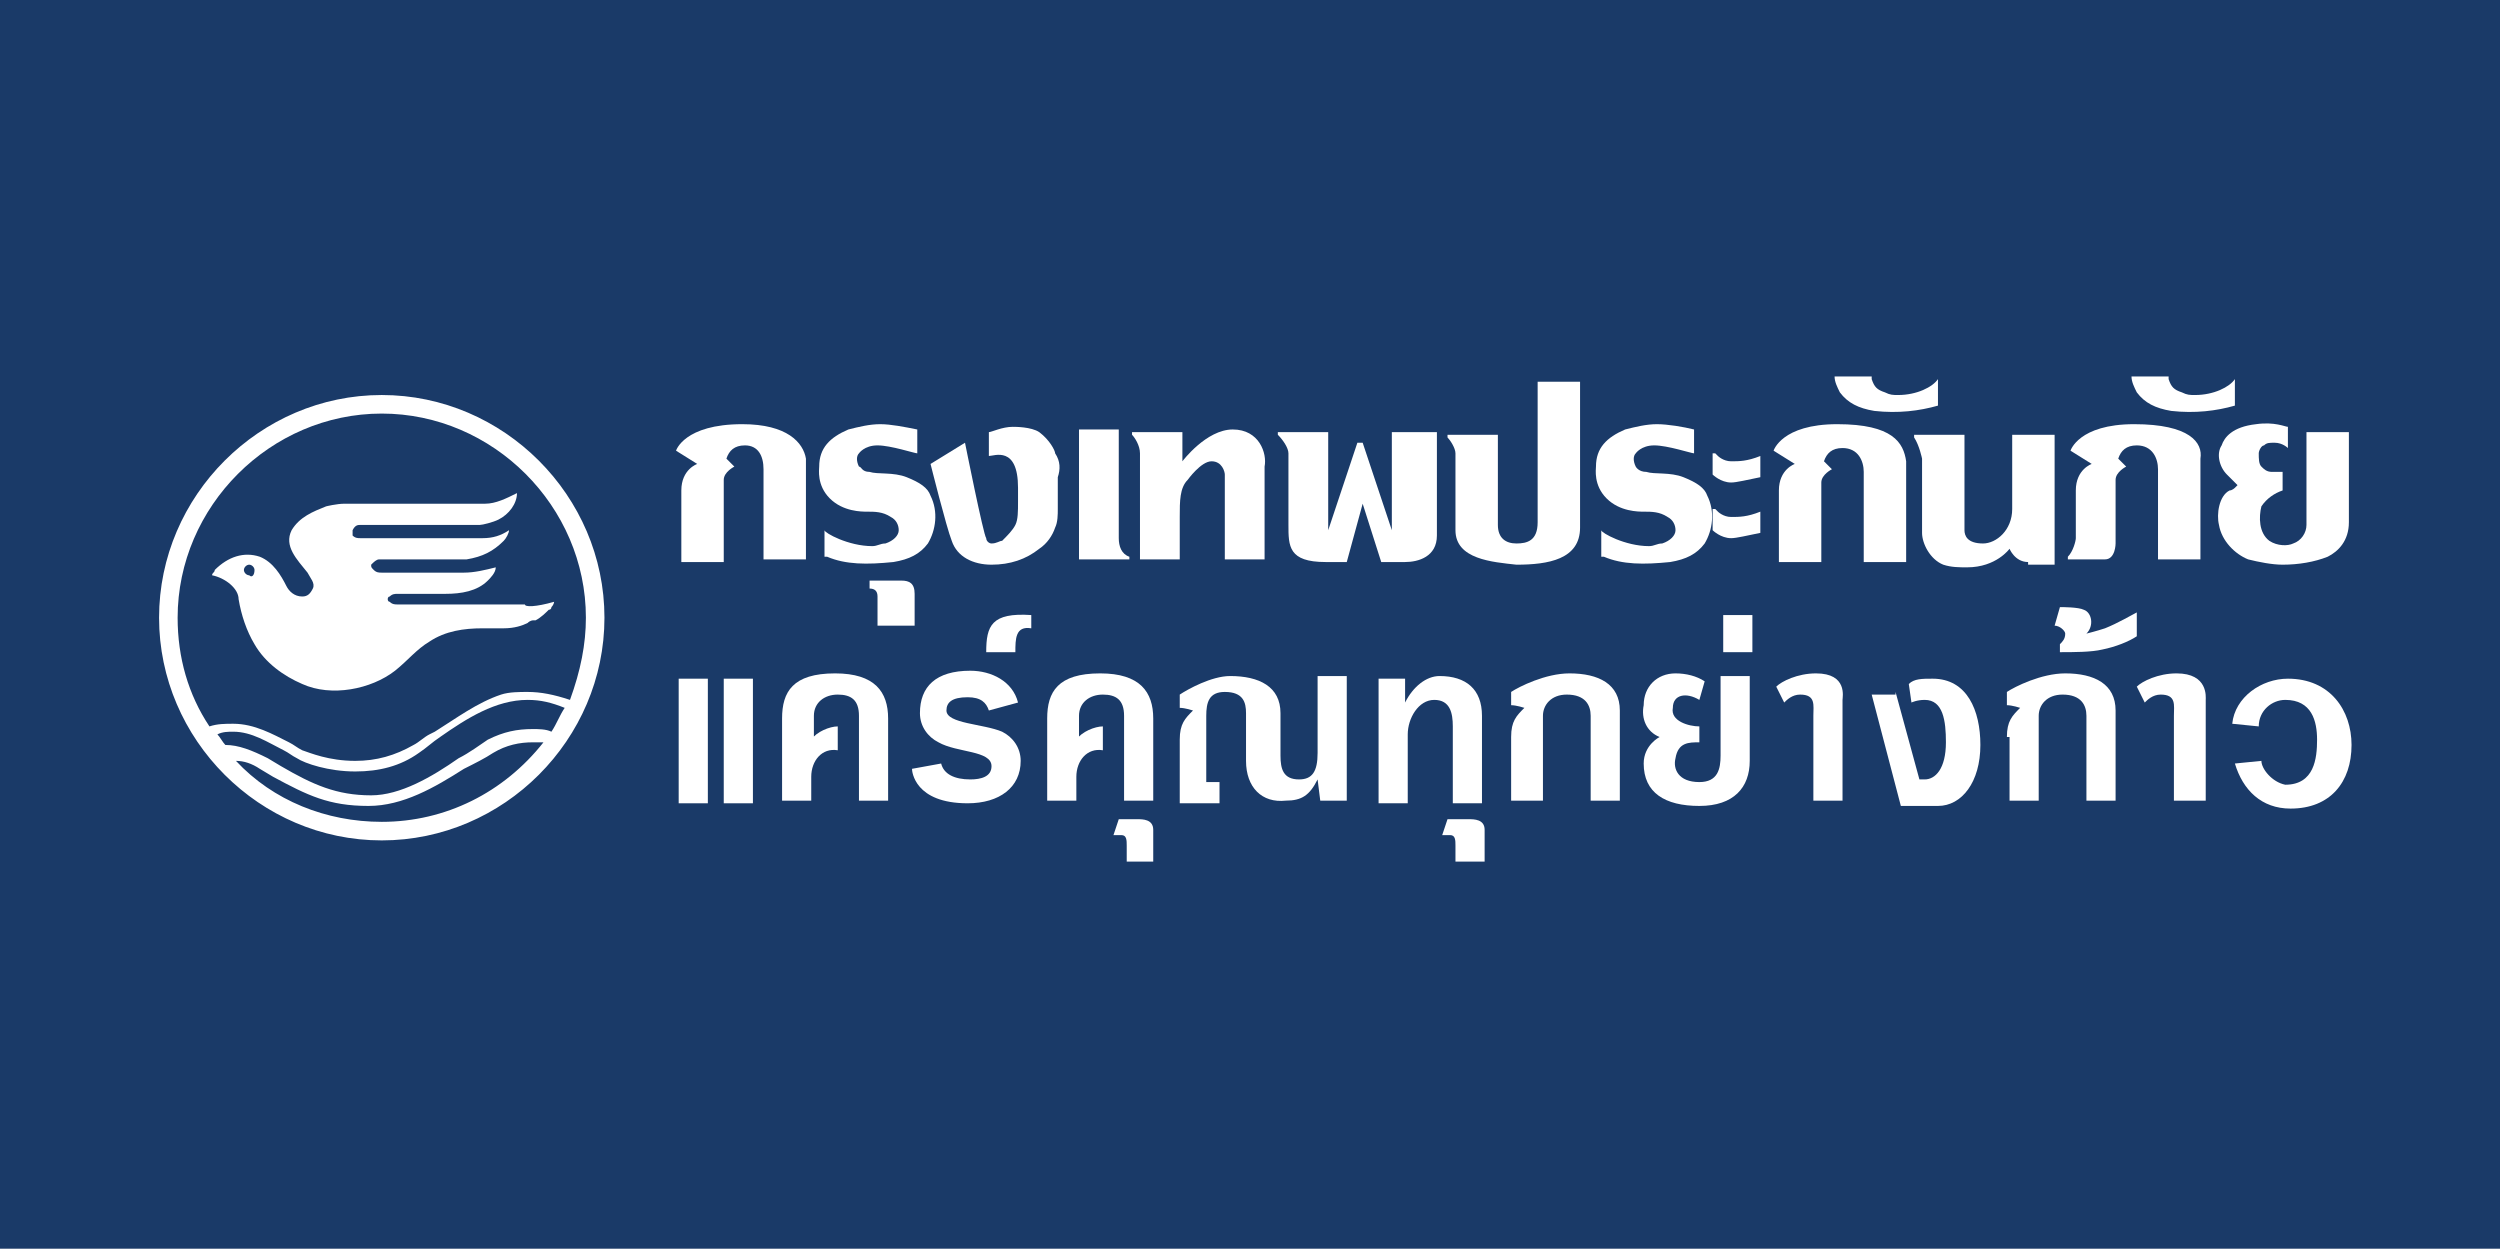
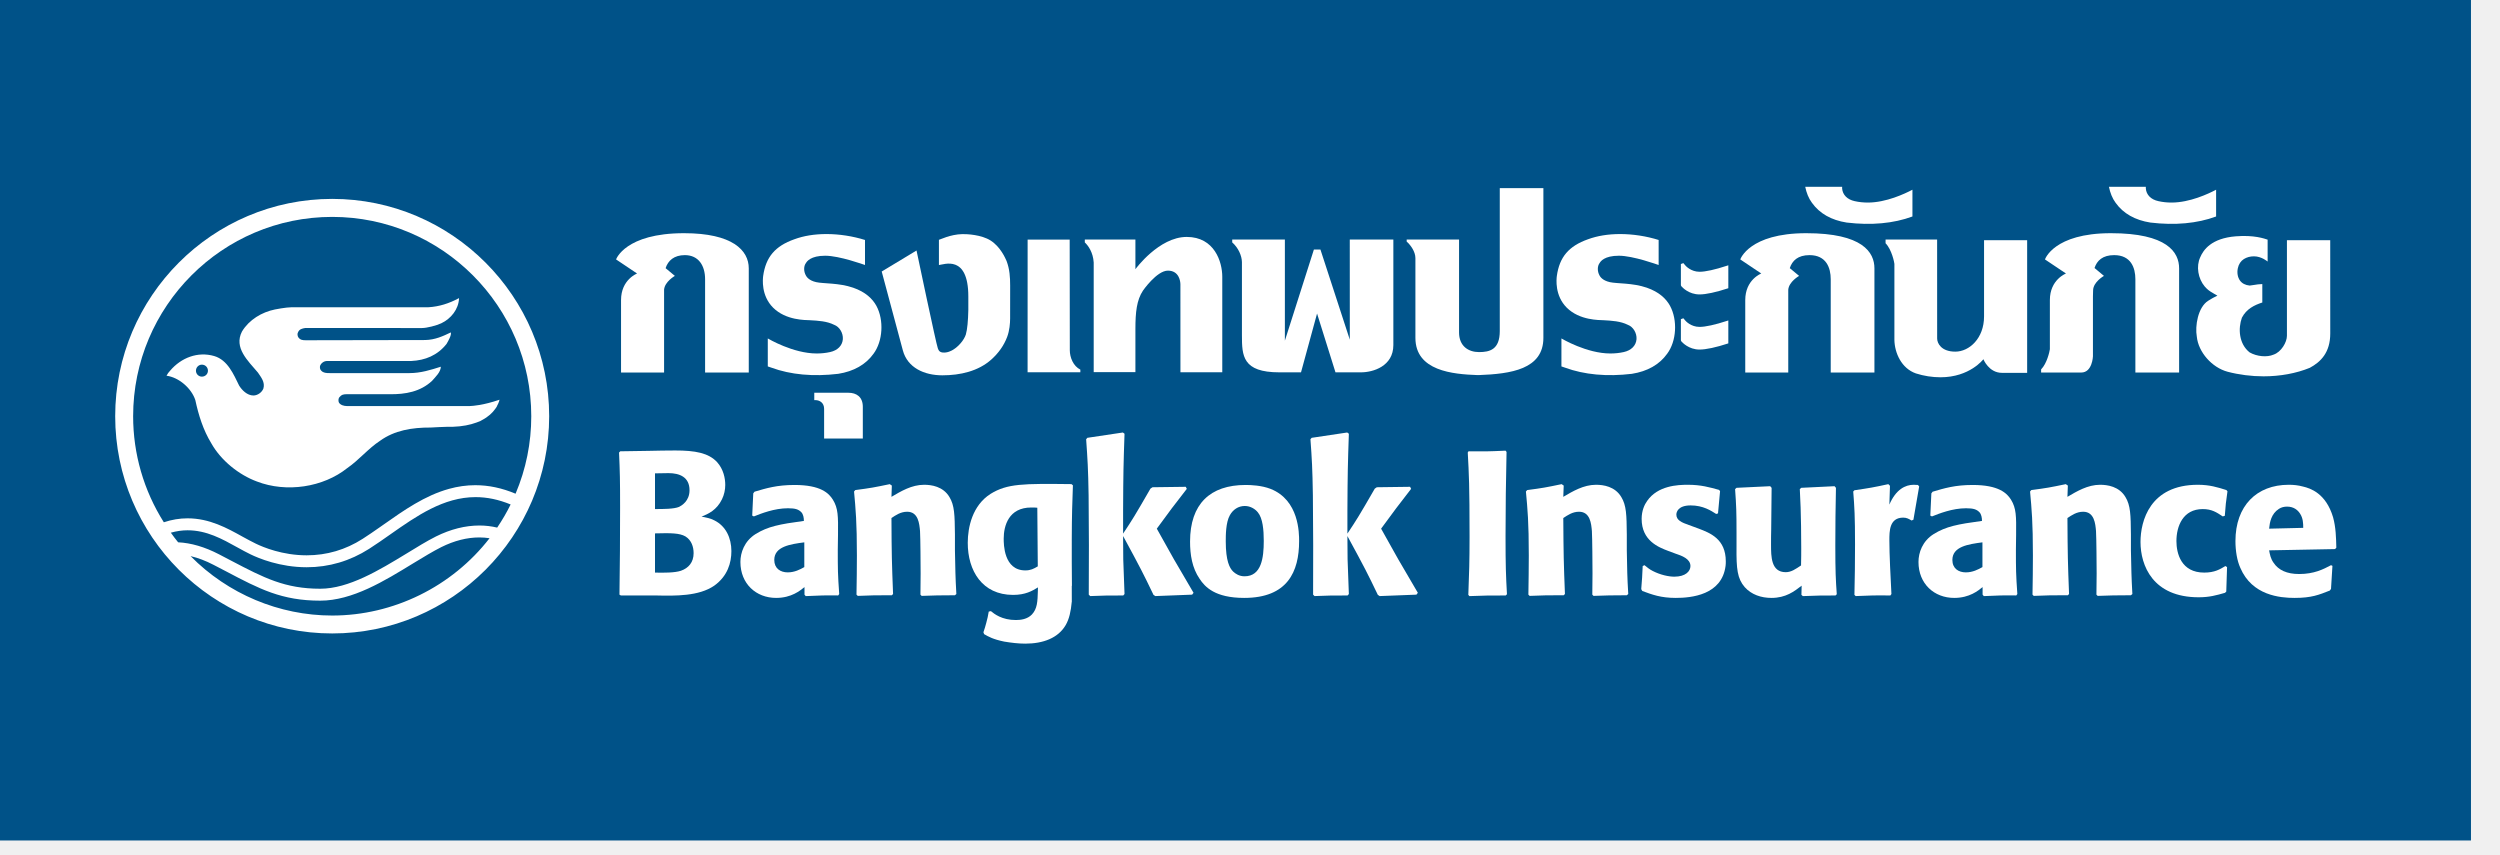
- <svg xmlns="http://www.w3.org/2000/svg" version="1.0" id="Layer_1" x="0px" y="0px" viewBox="0 0 94.3 47.1" style="enable-background:new 0 0 94.3 47.1;" xml:space="preserve">
-   <style type="text/css">
- 	.st0{fill:#1A3A68;}
- 	.st1{fill:#FFFFFF;}
- </style>
-   <g id="XMLID_2_">
-     <rect id="XMLID_69_" class="st0" width="94.3" height="47.1" />
-     <g id="XMLID_3_">
-       <path id="XMLID_62_" class="st1" d="M9.6,21.5c0-0.1-0.1-0.2-0.2-0.2c-0.1,0-0.2,0.1-0.2,0.2c0,0.1,0.1,0.2,0.2,0.2    C9.5,21.8,9.6,21.7,9.6,21.5 M20.9,22.7c0,0,0,0.1-0.1,0.2h0c0,0,0,0.1-0.1,0.1c-0.1,0.1-0.3,0.3-0.5,0.4c0,0,0,0-0.1,0    c0,0-0.1,0-0.2,0.1c-0.2,0.1-0.5,0.2-0.9,0.2h-0.2c-0.2,0-0.4,0-0.6,0c-0.7,0-1.4,0.1-2,0.5c-0.5,0.3-0.8,0.7-1.3,1.1    c-0.9,0.7-2.4,1-3.5,0.5c-0.7-0.3-1.4-0.8-1.8-1.5c-0.3-0.5-0.5-1.1-0.6-1.7C9,22.2,8.5,21.8,8,21.7c0-0.1,0.1-0.1,0.1-0.2    C8.6,21,9.2,20.8,9.8,21c0.5,0.2,0.8,0.7,1,1.1c0.1,0.2,0.3,0.4,0.6,0.4c0.2,0,0.3-0.1,0.4-0.3c0.1-0.2-0.1-0.4-0.2-0.6    c-0.4-0.5-0.9-1-0.6-1.6c0.3-0.5,0.8-0.7,1.3-0.9c0,0,0.4-0.1,0.7-0.1h5.3c0.4,0,0.8-0.2,1.2-0.4l0,0c0,0.4-0.3,0.8-0.7,1    c-0.2,0.1-0.6,0.2-0.7,0.2c-0.1,0-4.5,0-4.5,0c-0.1,0-0.2,0-0.3,0.2c0,0.1,0,0.1,0,0.2c0.1,0.1,0.2,0.1,0.3,0.1l4.6,0    c0.4,0,0.7-0.1,1-0.3c0,0.1-0.1,0.3-0.2,0.4c-0.4,0.4-0.8,0.6-1.4,0.7h-3.3c-0.1,0-0.2,0.1-0.3,0.2c0,0.1,0,0.1,0.1,0.2    c0.1,0.1,0.2,0.1,0.3,0.1h3.1c0.4,0,0.8-0.1,1.2-0.2c0,0.2-0.2,0.4-0.3,0.5c-0.4,0.4-1,0.5-1.6,0.5H15c-0.1,0-0.2,0-0.3,0.1    c-0.1,0-0.1,0.2,0,0.2c0.1,0.1,0.2,0.1,0.3,0.1h4.8C19.8,22.9,20.2,22.9,20.9,22.7 M22.1,23.3c0-4.2-3.5-7.7-7.7-7.7    c-4.2,0-7.7,3.5-7.7,7.7c0,1.5,0.4,2.9,1.2,4.1c0.3-0.1,0.6-0.1,0.9-0.1c0.8,0,1.5,0.4,2.1,0.7c0.2,0.1,0.3,0.2,0.5,0.3    c0.3,0.1,1,0.4,2,0.4c0.8,0,1.5-0.2,2.2-0.6c0.2-0.1,0.4-0.3,0.6-0.4l0.2-0.1c0.8-0.5,1.6-1.1,2.5-1.4c0.3-0.1,0.7-0.1,1-0.1    c0.5,0,1,0.1,1.6,0.3C21.9,25.3,22.1,24.3,22.1,23.3 M21.3,26.7c-0.5-0.2-0.9-0.3-1.4-0.3c-1.2,0-2.3,0.7-3.3,1.4    c-0.3,0.2-0.5,0.4-0.8,0.6c-0.7,0.5-1.5,0.7-2.4,0.7c-1,0-1.9-0.3-2.2-0.5c-0.2-0.1-0.3-0.2-0.5-0.3c-0.6-0.3-1.2-0.7-1.9-0.7    c-0.2,0-0.4,0-0.6,0.1c0.1,0.1,0.2,0.3,0.3,0.4c0.5,0,1,0.2,1.6,0.5l0.5,0.3c1.2,0.7,2.1,1.1,3.4,1.1c1.1,0,2.3-0.7,3.3-1.4    c0.4-0.2,0.8-0.5,1.1-0.7c0.6-0.3,1.1-0.4,1.7-0.4c0.2,0,0.5,0,0.7,0.1C21,27.3,21.1,27,21.3,26.7 M20.5,28c-0.1,0-0.3,0-0.4,0    c-0.5,0-1,0.1-1.5,0.4c-0.3,0.2-0.7,0.4-1.1,0.6c-1.1,0.7-2.3,1.4-3.6,1.4c-1.5,0-2.3-0.4-3.6-1.1L9.8,29    c-0.3-0.2-0.6-0.3-0.9-0.3c1.4,1.5,3.4,2.3,5.5,2.3C16.8,31,19,29.9,20.5,28 M22.8,23.3c0,4.6-3.8,8.4-8.4,8.4    c-4.6,0-8.4-3.8-8.4-8.4c0-4.6,3.8-8.4,8.4-8.4C19,14.9,22.8,18.7,22.8,23.3" />
-       <g id="XMLID_24_">
-         <path id="XMLID_59_" class="st1" d="M26.7,30.3h-1.1v-4.7h1.1V30.3z M27.3,30.3v-4.7h1.1v4.7H27.3z" />
-         <path id="XMLID_57_" class="st1" d="M30.6,27.9c0.2-0.3,0.7-0.5,1-0.5v0.9c-0.6-0.1-1,0.4-1,1v0.9h-1.1v-3.1c0-1,0.4-1.7,2-1.7     c1.5,0,2,0.7,2,1.7v3.1h-1.1v-3.2c0-0.6-0.3-0.8-0.8-0.8c-0.5,0-0.9,0.3-0.9,0.8V27.9z" />
-         <path id="XMLID_55_" class="st1" d="M37.3,26.8c-0.1-0.3-0.3-0.5-0.8-0.5c-0.6,0-0.8,0.2-0.8,0.5c0,0.5,1.4,0.5,2.1,0.8     c0.4,0.2,0.7,0.6,0.7,1.1c0,1-0.8,1.6-2,1.6c-2,0-2.1-1.2-2.1-1.3l1.1-0.2c0.1,0.4,0.5,0.6,1.1,0.6c0.4,0,0.8-0.1,0.8-0.5     c0-0.6-1.3-0.5-2-0.9c-0.4-0.2-0.7-0.6-0.7-1.1c0-1,0.6-1.6,1.9-1.6c0.8,0,1.6,0.4,1.8,1.2L37.3,26.8z" />
-         <path id="XMLID_53_" class="st1" d="M37.2,24.6c0-1,0.2-1.5,1.7-1.4v0.5c-0.6-0.1-0.6,0.4-0.6,0.9H37.2z" />
-         <path id="XMLID_51_" class="st1" d="M40.6,27.9c0.2-0.3,0.7-0.5,1-0.5v0.9c-0.6-0.1-1,0.4-1,1v0.9h-1.1v-3.1c0-1,0.4-1.7,2-1.7     c1.5,0,2,0.7,2,1.7v3.1h-1.1v-3.2c0-0.6-0.3-0.8-0.8-0.8c-0.5,0-0.9,0.3-0.9,0.8V27.9z" />
-         <path id="XMLID_49_" class="st1" d="M43.5,32.5h-1v-0.6c0-0.2,0-0.4-0.2-0.4c0,0-0.3,0-0.3,0l0.2-0.6h0.7c0.2,0,0.6,0,0.6,0.4     V32.5z" />
-         <path id="XMLID_47_" class="st1" d="M46.2,30.3h-1.7v-2.4c0-0.6,0.2-0.8,0.5-1.1c0,0-0.3-0.1-0.5-0.1v-0.5     c0.3-0.2,1.2-0.7,1.9-0.7c1.1,0,1.9,0.4,1.9,1.4v1.6c0,0.5,0.1,0.9,0.7,0.9c0.5,0,0.7-0.3,0.7-1v-2.9h1.1v4.7h-1l-0.1-0.8     c-0.3,0.6-0.6,0.8-1.2,0.8c-0.9,0.1-1.5-0.5-1.5-1.5v-1.8c0-0.4-0.1-0.8-0.8-0.8c-0.6,0-0.7,0.4-0.7,0.9v2.5h0.5V30.3z" />
-         <path id="XMLID_45_" class="st1" d="M53.1,30.3H52v-4.7H53v0.9c0.3-0.6,0.8-1,1.3-1c1,0,1.6,0.5,1.6,1.5v3.3h-1.1v-2.9     c0-0.5-0.1-1-0.7-1c-0.6,0-1,0.7-1,1.3V30.3z" />
-         <path id="XMLID_43_" class="st1" d="M55.9,32.5h-1v-0.6c0-0.2,0-0.4-0.2-0.4c0,0-0.3,0-0.3,0l0.2-0.6h0.8c0.2,0,0.6,0,0.6,0.4     V32.5z" />
-         <path id="XMLID_41_" class="st1" d="M57,27.8c0-0.6,0.2-0.8,0.5-1.1c0,0-0.3-0.1-0.5-0.1v-0.5c0.3-0.2,1.3-0.7,2.2-0.7     c1.1,0,1.9,0.4,1.9,1.4v3.4h-1.1v-3.2c0-0.4-0.2-0.8-0.9-0.8c-0.6,0-0.9,0.4-0.9,0.8v3.2H57V27.8z" />
-         <path id="XMLID_39_" class="st1" d="M64.3,25.7l-0.2,0.7c-0.5-0.3-1-0.2-1,0.3c-0.1,0.5,0.6,0.7,1,0.7V28c-0.4,0-0.8,0-0.9,0.6     c-0.1,0.4,0.1,0.9,0.9,0.9c0.7,0,0.8-0.5,0.8-1v-3h1.1v3.2c0,1-0.6,1.7-1.9,1.7c-1.3,0-2.1-0.5-2.1-1.6c0-0.7,0.6-1,0.6-1     c-0.5-0.2-0.7-0.7-0.6-1.2c0-0.7,0.5-1.2,1.2-1.2C63.6,25.4,64,25.5,64.3,25.7z" />
-         <path id="XMLID_37_" class="st1" d="M65,24.6v-1.4h1.1v1.4H65z" />
-         <path id="XMLID_35_" class="st1" d="M67.3,26.5L67,25.9c0.2-0.2,0.8-0.5,1.5-0.5c1.2,0,1,0.9,1,1v3.8h-1.1v-3.2     c0-0.4,0.1-0.8-0.5-0.8C67.6,26.2,67.4,26.4,67.3,26.5z" />
-         <path id="XMLID_33_" class="st1" d="M71.5,26.1l0.9,3.3h0.2c0.4,0,0.8-0.4,0.8-1.4c0-0.8-0.1-1.6-0.8-1.6c-0.3,0-0.5,0.1-0.5,0.1     l-0.1-0.7c0.2-0.2,0.5-0.2,0.9-0.2c1.3,0,1.8,1.2,1.8,2.5c0,1.4-0.7,2.3-1.6,2.3h-1.4l-1.1-4.2H71.5z" />
-         <path id="XMLID_31_" class="st1" d="M75.7,27.8c0-0.6,0.2-0.8,0.5-1.1c0,0-0.3-0.1-0.5-0.1v-0.5c0.3-0.2,1.3-0.7,2.2-0.7     c1.1,0,1.9,0.4,1.9,1.4v3.4h-1.1v-3.2c0-0.4-0.2-0.8-0.9-0.8c-0.6,0-0.9,0.4-0.9,0.8v3.2h-1.1V27.8z" />
-         <path id="XMLID_29_" class="st1" d="M78.6,23c0.3,0.1,0.4,0.6,0.1,0.9c0,0,0.4-0.1,0.7-0.2c0.5-0.2,1-0.5,1.2-0.6V24     c-0.3,0.2-0.8,0.4-1.3,0.5c-0.4,0.1-1.1,0.1-1.6,0.1v-0.3c0.1-0.1,0.2-0.2,0.2-0.4c0-0.1-0.2-0.3-0.4-0.3l0.2-0.7     C77.8,22.9,78.4,22.9,78.6,23z" />
-         <path id="XMLID_27_" class="st1" d="M80.9,26.5l-0.3-0.6c0.2-0.2,0.8-0.5,1.5-0.5c1.2,0,1.1,0.9,1.1,1v3.8H82v-3.2     c0-0.4,0.1-0.8-0.5-0.8C81.2,26.2,81,26.4,80.9,26.5z" />
-         <path id="XMLID_25_" class="st1" d="M86.2,29.6c1.1,0,1.2-1,1.2-1.7c0-0.7-0.2-1.5-1.2-1.5c-0.5,0-1,0.4-1,1l-1-0.1     c0.1-1,1.1-1.7,2.1-1.7c1.6,0,2.4,1.2,2.4,2.5c0,1.4-0.8,2.4-2.3,2.4c-1.1,0-1.8-0.7-2.1-1.7l1-0.1C85.3,29,85.7,29.5,86.2,29.6z     " />
-       </g>
-       <g id="XMLID_4_">
-         <g id="XMLID_8_">
-           <path id="XMLID_23_" class="st1" d="M52.5,16.3l0,3.7l-1.1-3.3h-0.2L50.1,20v-3.7h-1.9v0.1c0.2,0.2,0.4,0.5,0.4,0.7v2.7      c0,0.8,0,1.4,1.4,1.4h0.8l0.6-2.2l0.7,2.2h0.9c0.5,0,1.2-0.2,1.2-1v-3.9H52.5z" />
-           <path id="XMLID_22_" class="st1" d="M42.2,20.3l0-4.1h-1.5l0,4.3v0.6h1.9v-0.1C42.3,20.9,42.2,20.6,42.2,20.3" />
-           <path id="XMLID_21_" class="st1" d="M32.4,17.6c-0.1-0.2-0.1-0.4,0-0.5c0,0,0.2-0.3,0.7-0.3c0.5,0,1.4,0.3,1.5,0.3v-0.9      c-0.5-0.1-1-0.2-1.4-0.2c-0.4,0-0.8,0.1-1.2,0.2c-0.7,0.3-1.1,0.7-1.1,1.4c0,0.1-0.1,0.7,0.4,1.2c0.5,0.5,1.2,0.5,1.4,0.5      c0.3,0,0.6,0,0.9,0.2c0.2,0.1,0.3,0.3,0.3,0.5c0,0.2-0.2,0.4-0.5,0.5c-0.2,0-0.3,0.1-0.5,0.1c-0.9,0-1.8-0.5-1.8-0.6v1      c0,0,0.1,0,0.1,0c0.7,0.3,1.5,0.3,2.5,0.2c0.6-0.1,1-0.3,1.3-0.7c0.3-0.5,0.4-1.2,0.1-1.8c-0.1-0.3-0.4-0.5-0.9-0.7      c-0.5-0.2-1.1-0.1-1.4-0.2C32.5,17.8,32.5,17.6,32.4,17.6" />
-           <path id="XMLID_20_" class="st1" d="M46.5,16.2c-1,0-1.9,1.2-1.9,1.2v-1.1h-1.9v0.1c0.1,0.1,0.3,0.4,0.3,0.7v4h1.5v-1.6      c0-0.6,0-1.1,0.3-1.4c0,0,0.5-0.7,0.9-0.7c0.4,0,0.5,0.4,0.5,0.5c0,0.1,0,3.2,0,3.2h1.5v-3.5C47.8,17.1,47.5,16.2,46.5,16.2" />
-           <path id="XMLID_19_" class="st1" d="M61.7,17.6c-0.1-0.2-0.1-0.4,0-0.5c0,0,0.2-0.3,0.7-0.3c0.5,0,1.4,0.3,1.5,0.3v-0.9      c-0.4-0.1-1-0.2-1.4-0.2c-0.4,0-0.8,0.1-1.2,0.2c-0.7,0.3-1.1,0.7-1.1,1.4c0,0.1-0.1,0.7,0.4,1.2c0.5,0.5,1.2,0.5,1.4,0.5      c0.3,0,0.6,0,0.9,0.2c0.2,0.1,0.3,0.3,0.3,0.5c0,0.2-0.2,0.4-0.5,0.5c-0.2,0-0.3,0.1-0.5,0.1c-0.9,0-1.8-0.5-1.8-0.6v1      c0,0,0.1,0,0.1,0c0.7,0.3,1.5,0.3,2.5,0.2c0.6-0.1,1-0.3,1.3-0.7c0.3-0.5,0.4-1.2,0.1-1.8c-0.1-0.3-0.4-0.5-0.9-0.7      c-0.5-0.2-1.1-0.1-1.4-0.2C61.8,17.8,61.7,17.6,61.7,17.6" />
-           <path id="XMLID_18_" class="st1" d="M76.5,21.2c-0.5,0-0.7-0.5-0.7-0.5s-0.5,0.7-1.6,0.7c-0.3,0-0.6,0-0.9-0.1      c-0.5-0.2-0.8-0.8-0.8-1.2v-2.8c0,0-0.1-0.5-0.3-0.8v-0.1h1.9c0,0,0,3.5,0,3.6c0,0.2,0.1,0.5,0.7,0.5c0.5,0,1.1-0.5,1.1-1.3      v-2.8h1.6v4.9H76.5z" />
-           <path id="XMLID_17_" class="st1" d="M39.8,17.1c0-0.1-0.2-0.5-0.6-0.8c-0.3-0.2-0.9-0.2-1-0.2c-0.4,0-0.8,0.2-0.9,0.2v0.9      c0.2,0,1.1-0.4,1.1,1.2v0.5c0,0.4,0,0.7-0.1,0.9c-0.1,0.2-0.3,0.4-0.5,0.6c-0.1,0-0.2,0.1-0.4,0.1c-0.1,0-0.2-0.1-0.2-0.2      c-0.1-0.1-0.8-3.6-0.8-3.6l-1.3,0.8c0,0,0.6,2.4,0.8,2.9c0.2,0.6,0.8,0.9,1.5,0.9c0.7,0,1.3-0.2,1.8-0.6      c0.3-0.2,0.5-0.5,0.6-0.8c0.1-0.2,0.1-0.5,0.1-0.7c0-0.4,0-1.2,0-1.2C40,17.7,40,17.4,39.8,17.1" />
-           <path id="XMLID_16_" class="st1" d="M28,16c-2.2,0-2.5,1-2.5,1l0.8,0.5c0,0-0.6,0.2-0.6,1v2.7h1.6v-3.1c0-0.3,0.4-0.5,0.4-0.5      l-0.3-0.3c0.1-0.3,0.3-0.5,0.7-0.5c0.5,0,0.7,0.4,0.7,0.9v3.4h1.6v-3.8C30.3,16.7,29.7,16,28,16" />
-           <path id="XMLID_15_" class="st1" d="M69.3,16c-2.1,0-2.4,1-2.4,1l0.8,0.5c0,0-0.6,0.2-0.6,1v2.7h1.6v-3c0-0.3,0.4-0.5,0.4-0.5      l-0.3-0.3c0.1-0.3,0.3-0.5,0.7-0.5c0.6,0,0.8,0.5,0.8,0.9v3.4h1.6v-3.8C71.8,16.7,71.4,16,69.3,16" />
-           <path id="XMLID_14_" class="st1" d="M57.2,21.3c1.2,0,2.4-0.2,2.4-1.4v-5.5H58v5.3c0,0.7-0.4,0.8-0.8,0.8      c-0.4,0-0.7-0.2-0.7-0.7v-3.4h-1.9v0.1c0.1,0.1,0.3,0.4,0.3,0.6v2.9C54.9,21.1,56.3,21.2,57.2,21.3L57.2,21.3z" />
-           <path id="XMLID_13_" class="st1" d="M86.5,20.5c-0.2,0.1-0.6,0.1-0.9-0.1c-0.4-0.3-0.4-0.9-0.3-1.3c0.2-0.3,0.5-0.5,0.8-0.6      v-0.7c-0.1,0-0.2,0-0.3,0c0,0-0.1,0-0.1,0c-0.2,0-0.3-0.1-0.4-0.2c-0.1-0.1-0.1-0.3-0.1-0.5c0-0.1,0.1-0.3,0.2-0.3      c0.1-0.1,0.2-0.1,0.4-0.1c0.3,0,0.5,0.2,0.5,0.2v-0.8c-0.1,0-0.5-0.2-1.2-0.1c-0.9,0.1-1.2,0.5-1.3,0.8      c-0.2,0.3-0.1,0.8,0.2,1.1c0.1,0.1,0.1,0.1,0.3,0.3l0.1,0.1l-0.1,0.1c0,0-0.1,0.1-0.2,0.1c-0.4,0.2-0.5,0.9-0.4,1.3      c0.1,0.6,0.6,1.1,1.1,1.3c0.4,0.1,0.9,0.2,1.3,0.2c0.6,0,1.2-0.1,1.7-0.3c0.4-0.2,0.8-0.6,0.8-1.3c0-0.5,0-3.4,0-3.4H87v3.5      C87,20.1,86.8,20.4,86.5,20.5" />
-           <path id="XMLID_12_" class="st1" d="M80.5,16c-2.1,0-2.4,1-2.4,1l0.8,0.5c0,0-0.6,0.2-0.6,1v1.8c0,0.1-0.1,0.5-0.3,0.7v0.1h0.1      h1.3h0c0.4,0,0.4-0.6,0.4-0.6v-2.2l0-0.2c0-0.3,0.4-0.5,0.4-0.5l-0.3-0.3c0.1-0.3,0.3-0.5,0.7-0.5c0.6,0,0.8,0.5,0.8,0.9v3.4      h1.6v-3.8C83.1,16.7,82.6,16,80.5,16" />
-           <path id="XMLID_11_" class="st1" d="M32.8,21.9v0.3c0,0,0,0,0,0c0.2,0,0.3,0.1,0.3,0.3v1.1h1.4v-1.2c0-0.4-0.2-0.5-0.5-0.5      C34,21.9,32.8,21.9,32.8,21.9" />
-           <path id="XMLID_10_" class="st1" d="M71.6,14.9c-0.2,0-0.3,0-0.5-0.1c-0.3-0.1-0.4-0.2-0.5-0.5c0,0,0,0,0-0.1h-1.4      c0,0.2,0.1,0.4,0.2,0.6c0.3,0.4,0.7,0.6,1.3,0.7c0.9,0.1,1.7,0,2.4-0.2v-1C72.9,14.6,72.3,14.9,71.6,14.9" />
-           <path id="XMLID_9_" class="st1" d="M82.8,14.9c-0.2,0-0.3,0-0.5-0.1c-0.3-0.1-0.4-0.2-0.5-0.5c0,0,0,0,0-0.1h-1.4      c0,0.2,0.1,0.4,0.2,0.6c0.3,0.4,0.7,0.6,1.3,0.7c0.9,0.1,1.7,0,2.4-0.2v-1C84.1,14.6,83.5,14.9,82.8,14.9" />
-         </g>
-         <g id="XMLID_5_">
-           <path id="XMLID_7_" class="st1" d="M66.4,17.2L66.4,17.2c-0.5,0.2-0.8,0.2-1.1,0.2c-0.3,0-0.5-0.2-0.5-0.2l-0.1-0.1l-0.1,0v0.8      l0,0l0,0c0,0,0.3,0.3,0.7,0.3c0.2,0,0.6-0.1,1.1-0.2V17.2z" />
-           <path id="XMLID_6_" class="st1" d="M66.4,19.3L66.4,19.3c-0.5,0.2-0.8,0.2-1.1,0.2c-0.3,0-0.5-0.2-0.5-0.2l-0.1-0.1l-0.1,0V20      l0,0l0,0c0,0,0.3,0.3,0.7,0.3c0.2,0,0.6-0.1,1.1-0.2V19.3z" />
-         </g>
-       </g>
-     </g>
-   </g>
-   <g id="XMLID_95_">
- </g>
-   <g id="XMLID_96_">
- </g>
-   <g id="XMLID_97_">
- </g>
-   <g id="XMLID_98_">
- </g>
-   <g id="XMLID_99_">
- </g>
-   <g id="XMLID_100_">
- </g>
+ <svg xmlns="http://www.w3.org/2000/svg" width="100%" height="100%" viewBox="0 0 79 27" version="1.1" xml:space="preserve" style="fill-rule:evenodd;clip-rule:evenodd;stroke-linejoin:round;stroke-miterlimit:1.414;">
+   <rect x="0" y="0" width="78.083" height="26.559" style="fill:#005288;fill-rule:nonzero;" />
+   <path d="M6.571,11.715c0,-0.107 -0.084,-0.192 -0.192,-0.192c-0.102,0 -0.187,0.085 -0.187,0.192c0,0.103 0.085,0.187 0.187,0.187c0.108,0 0.192,-0.084 0.192,-0.187M15.785,12.631c0,0 -0.016,0.086 -0.08,0.2l0.003,0c-0.016,0.032 -0.039,0.065 -0.063,0.096c-0.081,0.114 -0.212,0.243 -0.414,0.348c-0.019,0.01 -0.037,0.024 -0.056,0.032c-0.04,0.016 -0.079,0.031 -0.121,0.046c-0.195,0.072 -0.441,0.124 -0.751,0.134l-0.176,0c-0.172,0.007 -0.346,0.011 -0.513,0.023c-0.598,-0.003 -1.148,0.09 -1.605,0.419c-0.369,0.241 -0.671,0.613 -1.032,0.86c-0.764,0.612 -1.927,0.787 -2.86,0.426c-0.566,-0.209 -1.133,-0.661 -1.438,-1.204c-0.259,-0.423 -0.404,-0.891 -0.507,-1.369c-0.123,-0.374 -0.52,-0.718 -0.91,-0.769c0.031,-0.06 0.067,-0.113 0.116,-0.162c0.347,-0.407 0.871,-0.611 1.391,-0.46c0.428,0.125 0.615,0.585 0.788,0.934c0.09,0.144 0.253,0.313 0.455,0.313c0.133,-0.004 0.264,-0.099 0.311,-0.22c0.058,-0.199 -0.071,-0.354 -0.172,-0.504c-0.316,-0.374 -0.768,-0.785 -0.505,-1.297c0.226,-0.376 0.63,-0.614 1.042,-0.698c0,0 0.349,-0.07 0.533,-0.07l4.318,0c0.338,-0.02 0.652,-0.12 0.959,-0.285l0.008,-0.004c-0.012,0.355 -0.259,0.653 -0.562,0.796c-0.151,0.071 -0.454,0.15 -0.609,0.15c-0.112,0 -3.69,-0.001 -3.69,-0.001c-0.092,0.014 -0.187,0.037 -0.225,0.131c-0.03,0.043 -0.022,0.121 0.009,0.166c0.061,0.083 0.138,0.091 0.241,0.09l3.765,-0.007c0.314,-0.006 0.564,-0.122 0.811,-0.241c0.025,0.082 -0.07,0.253 -0.135,0.364c-0.287,0.362 -0.676,0.519 -1.113,0.539l-2.659,0c-0.111,0 -0.2,0.076 -0.227,0.161c-0.006,0.051 -0.003,0.109 0.043,0.149c0.067,0.068 0.153,0.073 0.26,0.073l2.527,0c0.352,0 0.675,-0.102 0.989,-0.202c-0.008,0.173 -0.16,0.312 -0.279,0.448c-0.366,0.34 -0.835,0.429 -1.345,0.421l-1.351,0c-0.108,0 -0.167,0.018 -0.224,0.088c-0.044,0.039 -0.047,0.132 -0.02,0.18c0.049,0.076 0.159,0.106 0.244,0.106l3.891,0c0.096,-0.003 0.418,-0.023 0.938,-0.2M16.788,13.152c0,-3.472 -2.822,-6.298 -6.29,-6.298c-3.47,0 -6.291,2.826 -6.291,6.298c0,1.189 0.335,2.347 0.97,3.352c0.249,-0.084 0.501,-0.125 0.75,-0.125c0.694,0 1.25,0.309 1.74,0.581c0.147,0.081 0.285,0.155 0.42,0.221c0.227,0.11 0.838,0.367 1.603,0.367c0.635,0 1.23,-0.175 1.769,-0.52c0.176,-0.112 0.352,-0.235 0.526,-0.356l0.137,-0.096c0.64,-0.45 1.301,-0.916 2.067,-1.128c0.275,-0.077 0.555,-0.116 0.83,-0.116c0.423,0 0.84,0.088 1.273,0.269c0.33,-0.779 0.496,-1.603 0.496,-2.449M16.136,15.941c-0.378,-0.155 -0.741,-0.232 -1.108,-0.232c-1.013,0 -1.866,0.597 -2.69,1.175c-0.22,0.156 -0.45,0.315 -0.675,0.46c-0.603,0.384 -1.266,0.581 -1.971,0.581c-0.847,0 -1.52,-0.284 -1.772,-0.406c-0.135,-0.065 -0.27,-0.139 -0.412,-0.218c-0.491,-0.273 -0.981,-0.544 -1.581,-0.544c-0.17,0 -0.348,0.025 -0.529,0.076c0.074,0.103 0.15,0.206 0.231,0.304c0.408,0.019 0.841,0.146 1.288,0.377l0.405,0.212c1.017,0.532 1.681,0.878 2.798,0.878c0.898,0 1.865,-0.588 2.72,-1.108c0.327,-0.2 0.648,-0.399 0.939,-0.545c0.463,-0.229 0.924,-0.345 1.372,-0.345c0.192,0 0.38,0.023 0.56,0.066c0.161,-0.238 0.304,-0.484 0.425,-0.731M15.47,17.008c-0.104,-0.016 -0.212,-0.025 -0.321,-0.025c-0.39,0 -0.794,0.102 -1.204,0.306c-0.26,0.131 -0.559,0.312 -0.894,0.516c-0.899,0.551 -1.916,1.176 -2.931,1.176c-1.216,0 -1.915,-0.367 -2.972,-0.924l-0.404,-0.21c-0.245,-0.127 -0.488,-0.219 -0.722,-0.274c1.18,1.196 2.799,1.878 4.476,1.878c1.933,0 3.784,-0.911 4.972,-2.443M17.354,13.152c0,3.786 -3.076,6.865 -6.856,6.865c-3.781,0 -6.858,-3.079 -6.858,-6.865c0,-3.786 3.077,-6.867 6.858,-6.867c3.78,0 6.856,3.081 6.856,6.867" style="fill:#fff;fill-rule:nonzero;" />
+   <path d="M20.698,18.094c0.277,0.007 0.626,0.007 0.819,-0.058c0.239,-0.084 0.401,-0.265 0.401,-0.555c0,-0.207 -0.071,-0.413 -0.258,-0.53c-0.188,-0.109 -0.472,-0.109 -0.962,-0.096l0,1.239ZM20.698,16.086c0.259,0 0.6,0 0.762,-0.069c0.077,-0.039 0.329,-0.181 0.329,-0.525c0,-0.419 -0.317,-0.541 -0.665,-0.541c-0.109,0 -0.291,0.007 -0.426,0.007l0,1.128ZM19.62,18.817l-0.045,-0.026c0.014,-0.916 0.02,-1.826 0.02,-2.743c0,-0.891 -0.006,-1.129 -0.033,-1.748l0.039,-0.039l0.903,-0.014c0.22,-0.006 0.613,-0.012 0.833,-0.012c0.632,0 1.052,0.077 1.323,0.368c0.206,0.231 0.258,0.516 0.258,0.722c0,0.149 -0.032,0.304 -0.103,0.452c-0.168,0.343 -0.426,0.459 -0.646,0.549c0.136,0.025 0.278,0.051 0.401,0.116c0.368,0.18 0.542,0.56 0.542,0.974c0,0.362 -0.116,0.787 -0.542,1.091c-0.484,0.335 -1.227,0.324 -1.827,0.31l-1.123,0Z" style="fill:#fff;fill-rule:nonzero;" />
+   <path d="M25.416,17.138c-0.439,0.058 -0.949,0.13 -0.949,0.556c0,0.27 0.194,0.393 0.426,0.393c0.214,0 0.388,-0.09 0.523,-0.167l0,-0.782ZM26.474,17.371c0,0.607 0,0.768 0.045,1.4l-0.032,0.045c-0.419,-0.006 -0.562,0 -1.026,0.021l-0.039,-0.046l0,-0.239c-0.135,0.11 -0.413,0.342 -0.897,0.342c-0.631,0 -1.128,-0.445 -1.128,-1.136c0,-0.29 0.122,-0.659 0.483,-0.884c0.387,-0.238 0.749,-0.309 1.523,-0.413c0,-0.097 -0.019,-0.213 -0.084,-0.278c-0.084,-0.084 -0.181,-0.122 -0.419,-0.122c-0.433,0 -0.852,0.168 -1.078,0.258l-0.052,-0.026l0.033,-0.703l0.04,-0.052c0.366,-0.109 0.708,-0.213 1.264,-0.213c0.826,0 1.083,0.258 1.212,0.465c0.168,0.271 0.168,0.523 0.162,1.104l-0.007,0.477Z" style="fill:#fff;fill-rule:nonzero;" />
+   <path d="M30.176,18.81c-0.516,0 -0.625,0.006 -1.052,0.02l-0.038,-0.039c0,-0.22 0.006,-0.446 0.006,-0.665c0,-0.245 -0.006,-1.129 -0.019,-1.342c-0.021,-0.232 -0.052,-0.613 -0.407,-0.613c-0.206,0 -0.361,0.109 -0.496,0.199c0.005,1.156 0.012,1.408 0.051,2.401l-0.039,0.039c-0.516,0 -0.614,0 -1.077,0.02l-0.04,-0.039c0.007,-0.414 0.013,-0.827 0.013,-1.239c0,-1.052 -0.039,-1.458 -0.09,-2.02l0.039,-0.046c0.484,-0.063 0.593,-0.083 1.09,-0.187l0.065,0.045l-0.012,0.356c0.296,-0.174 0.637,-0.381 1.032,-0.381c0.231,0 0.6,0.051 0.8,0.387c0.161,0.265 0.167,0.561 0.174,1.181l0,0.504c0.013,0.632 0.013,0.812 0.045,1.38l-0.045,0.039Z" style="fill:#fff;fill-rule:nonzero;" />
+   <path d="M37.671,18.791l-1.163,0.045l-0.058,-0.039c-0.328,-0.683 -0.4,-0.826 -0.96,-1.858l0.005,0.741l0.04,1.092l-0.04,0.045c-0.49,0 -0.612,0 -1.044,0.019l-0.046,-0.045c0.007,-1.045 0.007,-2.091 -0.005,-3.137c-0.013,-0.845 -0.034,-1.149 -0.078,-1.774l0.038,-0.045l1.123,-0.168l0.052,0.039c-0.033,0.974 -0.04,1.232 -0.045,2.439l0,0.717c0.297,-0.446 0.361,-0.549 0.864,-1.421l0.064,-0.044l1.052,-0.014l0.033,0.065c-0.458,0.587 -0.503,0.651 -0.948,1.258c0.49,0.884 0.555,1 1.161,2.027l-0.045,0.058Z" style="fill:#fff;fill-rule:nonzero;" />
+   <path d="M39.748,16.19c-0.084,-0.104 -0.232,-0.201 -0.413,-0.201c-0.206,0 -0.374,0.117 -0.471,0.291c-0.13,0.226 -0.13,0.64 -0.13,0.826c0,0.626 0.123,0.846 0.233,0.955c0.077,0.072 0.194,0.15 0.361,0.15c0.536,0 0.607,-0.589 0.607,-1.118c0,-0.348 -0.032,-0.716 -0.187,-0.903M39.316,18.894c-0.923,0 -1.24,-0.348 -1.407,-0.601c-0.24,-0.347 -0.303,-0.767 -0.303,-1.18c0,-1.187 0.633,-1.788 1.755,-1.788c0.167,0 0.503,0.013 0.787,0.123c0.904,0.355 0.904,1.4 0.904,1.651c0,0.969 -0.368,1.795 -1.736,1.795" style="fill:#fff;fill-rule:nonzero;" />
+   <path d="M44.759,18.791l-1.162,0.045l-0.058,-0.039c-0.328,-0.683 -0.4,-0.826 -0.961,-1.858l0.006,0.741l0.04,1.092l-0.04,0.045c-0.49,0 -0.614,0 -1.045,0.019l-0.045,-0.045c0.005,-1.045 0.005,-2.091 -0.007,-3.137c-0.013,-0.845 -0.031,-1.149 -0.077,-1.774l0.039,-0.045l1.123,-0.168l0.052,0.039c-0.033,0.974 -0.04,1.232 -0.046,2.439l0,0.717c0.297,-0.446 0.362,-0.549 0.865,-1.421l0.065,-0.044l1.051,-0.014l0.032,0.065c-0.457,0.587 -0.502,0.651 -0.948,1.258c0.491,0.884 0.555,1 1.161,2.027l-0.045,0.058Z" style="fill:#fff;fill-rule:nonzero;" />
+   <path d="M47.607,14.28c-0.02,0.891 -0.032,1.781 -0.032,2.671c0,0.936 0.012,1.233 0.045,1.827l-0.039,0.039c-0.535,0 -0.665,0 -1.148,0.02l-0.034,-0.04c0.026,-0.671 0.039,-1.065 0.039,-1.826c0,-1.646 -0.019,-1.974 -0.057,-2.672l0.025,-0.038c0.466,0.006 0.613,0.006 1.169,-0.02l0.032,0.039Z" style="fill:#fff;fill-rule:nonzero;" />
+   <path d="M51.407,18.81c-0.516,0 -0.625,0.006 -1.052,0.02l-0.038,-0.039c0,-0.22 0.006,-0.446 0.006,-0.665c0,-0.245 -0.006,-1.129 -0.019,-1.342c-0.02,-0.232 -0.051,-0.613 -0.407,-0.613c-0.207,0 -0.36,0.109 -0.497,0.199c0.007,1.156 0.013,1.408 0.052,2.401l-0.039,0.039c-0.516,0 -0.613,0 -1.077,0.02l-0.039,-0.039c0.006,-0.414 0.013,-0.827 0.013,-1.239c0,-1.052 -0.039,-1.458 -0.091,-2.02l0.04,-0.046c0.484,-0.063 0.592,-0.083 1.089,-0.187l0.065,0.045l-0.013,0.356c0.296,-0.174 0.64,-0.381 1.033,-0.381c0.232,0 0.6,0.051 0.8,0.387c0.161,0.265 0.168,0.561 0.174,1.181l0,0.504c0.012,0.632 0.012,0.812 0.046,1.38l-0.046,0.039Z" style="fill:#fff;fill-rule:nonzero;" />
+   <path d="M53.683,16.706c0.354,0.136 0.852,0.323 0.852,1.033c0,0.045 0,0.091 -0.007,0.142c-0.116,0.923 -1.084,1.013 -1.575,1.013c-0.47,0 -0.742,-0.103 -1.057,-0.219l-0.033,-0.059c0.025,-0.323 0.033,-0.393 0.046,-0.729l0.057,-0.027c0.097,0.079 0.148,0.124 0.259,0.182c0.238,0.123 0.503,0.181 0.683,0.181c0.361,0 0.51,-0.175 0.51,-0.336c0,-0.232 -0.283,-0.328 -0.458,-0.387l-0.244,-0.091c-0.304,-0.115 -0.84,-0.322 -0.84,-1.013c0,-0.258 0.09,-0.451 0.174,-0.567c0.336,-0.485 0.968,-0.51 1.284,-0.51c0.419,0 0.684,0.078 0.987,0.161l0.033,0.039l-0.065,0.704l-0.058,0.018c-0.161,-0.103 -0.413,-0.27 -0.806,-0.27c-0.4,0 -0.452,0.212 -0.452,0.29c0,0.181 0.174,0.252 0.394,0.329l0.316,0.116Z" style="fill:#fff;fill-rule:nonzero;" />
+   <path d="M58.016,15.415c-0.013,0.607 -0.02,1.213 -0.02,1.821c0,0.838 0.014,1.083 0.046,1.542l-0.039,0.039c-0.419,0 -0.562,0 -1.033,0.02l-0.045,-0.04l0.007,-0.29c-0.232,0.18 -0.497,0.387 -0.955,0.387c-0.323,0 -0.632,-0.103 -0.845,-0.342c-0.232,-0.271 -0.265,-0.568 -0.258,-1.271l0,-0.452c0,-0.651 -0.007,-0.833 -0.045,-1.374l0.045,-0.04l1.064,-0.051l0.045,0.051l-0.013,1.305c-0.005,0.16 -0.005,0.328 -0.005,0.49c0,0.38 0,0.871 0.464,0.871c0.175,0 0.309,-0.097 0.484,-0.213c0.006,-0.258 0.006,-0.361 0.006,-0.548c0,-0.104 0,-1.137 -0.045,-1.865l0.045,-0.04l1.052,-0.051l0.045,0.051Z" style="fill:#fff;fill-rule:nonzero;" />
+   <path d="M60.406,16.448c-0.089,-0.052 -0.154,-0.091 -0.264,-0.091c-0.438,0 -0.438,0.427 -0.438,0.717c0,0.445 0.038,1.174 0.065,1.697l-0.033,0.046c-0.516,-0.007 -0.62,0 -1.097,0.019l-0.039,-0.039c0.013,-0.536 0.019,-1.065 0.019,-1.594c0,-0.897 -0.019,-1.186 -0.057,-1.671l0.038,-0.04c0.472,-0.069 0.594,-0.089 1.071,-0.193l0.052,0.052l-0.019,0.594c0.206,-0.478 0.503,-0.626 0.768,-0.626c0.045,0 0.091,0.006 0.135,0.006l0.039,0.046l-0.182,1.052l-0.058,0.025Z" style="fill:#fff;fill-rule:nonzero;" />
+   <path d="M62.645,17.138c-0.44,0.058 -0.95,0.13 -0.95,0.556c0,0.27 0.193,0.393 0.426,0.393c0.214,0 0.388,-0.09 0.524,-0.167l0,-0.782ZM63.703,17.371c0,0.607 0,0.768 0.045,1.4l-0.033,0.045c-0.419,-0.006 -0.562,0 -1.026,0.021l-0.039,-0.046l0,-0.239c-0.135,0.11 -0.412,0.342 -0.897,0.342c-0.632,0 -1.129,-0.445 -1.129,-1.136c0,-0.29 0.122,-0.659 0.484,-0.884c0.388,-0.238 0.749,-0.309 1.523,-0.413c0,-0.097 -0.019,-0.213 -0.084,-0.278c-0.084,-0.084 -0.18,-0.122 -0.419,-0.122c-0.433,0 -0.852,0.168 -1.078,0.258l-0.052,-0.026l0.033,-0.703l0.04,-0.052c0.366,-0.109 0.709,-0.213 1.264,-0.213c0.824,0 1.083,0.258 1.213,0.465c0.167,0.271 0.167,0.523 0.161,1.104l-0.006,0.477Z" style="fill:#fff;fill-rule:nonzero;" />
+   <path d="M67.337,18.81c-0.516,0 -0.625,0.006 -1.051,0.02l-0.039,-0.039c0,-0.22 0.007,-0.446 0.007,-0.665c0,-0.245 -0.007,-1.129 -0.02,-1.342c-0.019,-0.232 -0.052,-0.613 -0.406,-0.613c-0.206,0 -0.361,0.109 -0.497,0.199c0.006,1.156 0.013,1.408 0.051,2.401l-0.038,0.039c-0.517,0 -0.613,0 -1.078,0.02l-0.039,-0.039c0.007,-0.414 0.013,-0.827 0.013,-1.239c0,-1.052 -0.039,-1.458 -0.09,-2.02l0.039,-0.046c0.483,-0.063 0.593,-0.083 1.09,-0.187l0.065,0.045l-0.013,0.356c0.296,-0.174 0.639,-0.381 1.032,-0.381c0.232,0 0.601,0.051 0.801,0.387c0.161,0.265 0.167,0.561 0.173,1.181l0,0.504c0.014,0.632 0.014,0.812 0.046,1.38l-0.046,0.039Z" style="fill:#fff;fill-rule:nonzero;" />
+   <path d="M70.375,17.92l-0.025,0.774l-0.04,0.039c-0.27,0.077 -0.49,0.141 -0.832,0.141c-1.451,0 -1.838,-1.006 -1.838,-1.748c0,-0.659 0.296,-1.807 1.812,-1.807c0.374,0 0.619,0.078 0.903,0.167l0.033,0.04c-0.051,0.341 -0.058,0.432 -0.084,0.773l-0.065,0.02c-0.193,-0.129 -0.347,-0.232 -0.632,-0.232c-0.626,0 -0.832,0.541 -0.832,1.012c0,0.388 0.149,0.995 0.878,0.995c0.328,0 0.496,-0.103 0.67,-0.207l0.052,0.033Z" style="fill:#fff;fill-rule:nonzero;" />
+   <path d="M72.782,16.68c0,-0.148 -0.006,-0.302 -0.097,-0.444c-0.071,-0.115 -0.2,-0.227 -0.414,-0.227c-0.089,0 -0.181,0.02 -0.257,0.071c-0.245,0.156 -0.29,0.426 -0.31,0.626l1.078,-0.026ZM73.705,17.881l-0.045,0.729l-0.039,0.052c-0.343,0.135 -0.575,0.232 -1.111,0.232c-0.463,0 -1.342,-0.077 -1.715,-0.948c-0.104,-0.226 -0.155,-0.543 -0.155,-0.847c0,-1.115 0.67,-1.78 1.683,-1.78c0.149,0 0.297,0.013 0.459,0.058c0.219,0.052 0.716,0.206 0.943,0.968c0.089,0.323 0.095,0.646 0.103,0.961l-0.04,0.045l-2.084,0.04c0.025,0.128 0.045,0.258 0.142,0.394c0.155,0.231 0.419,0.354 0.806,0.354c0.472,0 0.762,-0.148 1.008,-0.279l0.045,0.021Z" style="fill:#fff;fill-rule:nonzero;" />
+   <path d="M32.4,18.025c-0.685,-0.001 -0.683,-0.835 -0.683,-1.008c0.001,-0.395 0.152,-0.982 0.875,-0.98c0.058,0 0.122,0 0.187,0.007l0.015,1.853c-0.13,0.077 -0.226,0.128 -0.394,0.128M33.868,17.021c0.002,-0.75 0.016,-1.123 0.036,-1.685l-0.046,-0.038c-1.529,-0.018 -2.027,-0.018 -2.557,0.309c-0.575,0.367 -0.718,1.051 -0.72,1.542c-0.002,0.891 0.461,1.648 1.429,1.65c0.394,0.001 0.609,-0.127 0.789,-0.237l0.001,0l-0.004,0.102l0.001,0c-0.009,0.354 -0.021,0.573 -0.188,0.753c-0.144,0.151 -0.355,0.176 -0.507,0.176c-0.443,0 -0.687,-0.196 -0.789,-0.281l-0.069,0.014c-0.02,0.117 -0.042,0.236 -0.077,0.353c-0.025,0.104 -0.058,0.203 -0.091,0.3l0.022,0.06c0.136,0.078 0.28,0.162 0.632,0.235c0.228,0.038 0.452,0.065 0.67,0.065c0.564,0 1.035,-0.177 1.273,-0.582c0.115,-0.193 0.168,-0.447 0.194,-0.736l0.002,0.001c0,-0.063 0,-0.32 -0.001,-0.511l0.005,0c-0.006,-0.496 -0.006,-0.993 -0.005,-1.49" style="fill:#fff;fill-rule:nonzero;" />
+   <path d="M42.653,7.569l0.001,3.165l-0.928,-2.848l-0.207,0l-0.917,2.879l0,-3.196l-1.664,0l0,0.091c0.197,0.172 0.304,0.427 0.307,0.623l0,2.311c0,0.65 0.017,1.172 1.183,1.172l0.684,0l0.507,-1.858l0.582,1.858l0.805,0c0.384,0 1.024,-0.193 1.024,-0.862l0,-3.335l-1.377,0Z" style="fill:#fff;fill-rule:nonzero;" />
+   <path d="M33.806,11.068l-0.004,-3.496l-1.329,0l-0.001,3.712l0,0.479l1.667,0l0,-0.083c-0.228,-0.113 -0.333,-0.391 -0.333,-0.612" style="fill:#fff;fill-rule:nonzero;" />
+   <path d="M25.468,8.709c-0.076,-0.131 -0.076,-0.304 0.004,-0.403c0.026,-0.043 0.144,-0.225 0.604,-0.225c0.45,0 1.219,0.281 1.258,0.293l0,-0.791c-0.386,-0.121 -0.816,-0.187 -1.218,-0.187c-0.378,0 -0.72,0.056 -1.015,0.165c-0.608,0.215 -0.901,0.562 -0.985,1.16c-0.011,0.094 -0.071,0.616 0.313,1c0.408,0.408 1.033,0.391 1.162,0.398c0.265,0.015 0.538,0.029 0.77,0.146c0.166,0.061 0.286,0.257 0.273,0.453c-0.016,0.204 -0.165,0.355 -0.403,0.407c-0.138,0.031 -0.28,0.045 -0.423,0.045c-0.749,0 -1.531,-0.467 -1.546,-0.475l0,0.884c0.023,0.008 0.061,0.023 0.115,0.039c0.606,0.223 1.324,0.289 2.11,0.195c0.494,-0.078 0.87,-0.292 1.116,-0.634c0.295,-0.396 0.335,-1.062 0.091,-1.515c-0.123,-0.223 -0.343,-0.437 -0.735,-0.573c-0.446,-0.155 -0.943,-0.124 -1.166,-0.175c-0.237,-0.052 -0.309,-0.177 -0.325,-0.207" style="fill:#fff;fill-rule:nonzero;" />
+   <path d="M37.5,7.487c-0.878,0 -1.621,1.019 -1.621,1.019l0,-0.937l-1.599,0l0,0.091c0.111,0.106 0.261,0.314 0.281,0.635l0,3.465l1.318,0l0,-1.361c0,-0.533 0.04,-0.916 0.239,-1.216c0,0 0.436,-0.631 0.788,-0.631c0.351,0 0.395,0.333 0.395,0.434c0,0.101 0.001,2.777 0.001,2.777l1.322,0l0,-3.017c0,-0.472 -0.246,-1.259 -1.124,-1.259" style="fill:#fff;fill-rule:nonzero;" />
+   <path d="M50.547,8.709c-0.075,-0.131 -0.075,-0.304 0.005,-0.403c0.026,-0.043 0.143,-0.225 0.604,-0.225c0.45,0 1.219,0.281 1.257,0.293l0,-0.791c-0.385,-0.121 -0.815,-0.187 -1.217,-0.187c-0.378,0 -0.72,0.056 -1.016,0.165c-0.607,0.215 -0.901,0.562 -0.984,1.16c-0.012,0.094 -0.071,0.616 0.312,1c0.409,0.408 1.033,0.391 1.163,0.398c0.264,0.015 0.536,0.029 0.77,0.146c0.166,0.061 0.286,0.257 0.273,0.453c-0.016,0.204 -0.166,0.355 -0.404,0.407c-0.137,0.031 -0.279,0.045 -0.423,0.045c-0.749,0 -1.531,-0.467 -1.546,-0.475l0,0.884c0.024,0.008 0.062,0.023 0.115,0.039c0.606,0.223 1.325,0.289 2.11,0.195c0.495,-0.078 0.871,-0.292 1.116,-0.634c0.296,-0.396 0.335,-1.062 0.091,-1.515c-0.122,-0.223 -0.343,-0.437 -0.734,-0.573c-0.446,-0.155 -0.944,-0.124 -1.166,-0.175c-0.237,-0.052 -0.31,-0.177 -0.326,-0.207" style="fill:#fff;fill-rule:nonzero;" />
+   <path d="M63.262,11.782c-0.418,0 -0.587,-0.431 -0.587,-0.431c0,0 -0.427,0.571 -1.356,0.571c-0.258,0 -0.527,-0.042 -0.777,-0.122c-0.457,-0.16 -0.67,-0.646 -0.679,-1.055l0,-2.406c-0.001,-0.032 -0.079,-0.448 -0.279,-0.652l0,-0.118l1.629,0c0,0 0.001,2.979 0.001,3.128c0,0.15 0.13,0.415 0.573,0.415c0.445,0 0.909,-0.423 0.909,-1.112l0,-2.41l1.362,0l0,4.192l-0.796,0Z" style="fill:#fff;fill-rule:nonzero;" />
+   <path d="M31.808,8.248c-0.04,-0.09 -0.191,-0.446 -0.504,-0.647c-0.294,-0.186 -0.746,-0.206 -0.892,-0.203c-0.383,0.007 -0.717,0.18 -0.742,0.18l0,0.797c0.147,-0.011 0.929,-0.346 0.929,0.995l0,0.425c-0.007,0.337 -0.031,0.614 -0.079,0.778c-0.062,0.183 -0.229,0.372 -0.4,0.478c-0.051,0.031 -0.179,0.103 -0.329,0.089c-0.125,-0.013 -0.14,-0.097 -0.157,-0.139c-0.047,-0.111 -0.672,-3.085 -0.672,-3.085l-1.1,0.664c0,0 0.544,2.019 0.668,2.492c0.147,0.549 0.677,0.788 1.248,0.788c0.57,0 1.137,-0.132 1.547,-0.498c0.225,-0.201 0.398,-0.441 0.501,-0.715c0.076,-0.202 0.094,-0.434 0.094,-0.583c0,-0.307 0.001,-1.038 0.001,-1.039c0,-0.267 -0.016,-0.519 -0.113,-0.777" style="fill:#fff;fill-rule:nonzero;" />
+   <path d="M21.616,7.369c-1.864,0 -2.148,0.829 -2.148,0.829l0.664,0.445c0,0 -0.507,0.191 -0.507,0.839l0,2.29l1.36,0l0,-2.62c0.022,-0.254 0.341,-0.434 0.341,-0.434l-0.293,-0.244c0.076,-0.238 0.267,-0.412 0.608,-0.412c0.435,0 0.64,0.334 0.64,0.761l0,2.949l1.38,0l0,-3.292c0,-0.571 -0.516,-1.111 -2.045,-1.111" style="fill:#fff;fill-rule:nonzero;" />
+   <path d="M57.077,7.369c-1.81,0 -2.084,0.829 -2.084,0.829l0.663,0.445c0,0 -0.506,0.191 -0.506,0.839l0,2.29l1.359,0l0,-2.614c0.018,-0.257 0.343,-0.44 0.343,-0.44l-0.295,-0.245c0.078,-0.237 0.257,-0.411 0.624,-0.411c0.529,0 0.67,0.401 0.67,0.761l0,2.949l1.381,0l0,-3.292c0,-0.507 -0.374,-1.111 -2.155,-1.111" style="fill:#fff;fill-rule:nonzero;" />
+   <path d="M46.725,11.853c1.016,-0.037 2.046,-0.182 2.046,-1.176l0,-4.731l-1.378,0l0,4.515c0,0.588 -0.319,0.665 -0.656,0.665c-0.336,0 -0.631,-0.188 -0.631,-0.622l0,-2.935l-1.655,0l0,0.065c0.119,0.104 0.276,0.314 0.276,0.523l0,2.52c0,1.048 1.188,1.148 1.963,1.176l0.035,0Z" style="fill:#fff;fill-rule:nonzero;" />
+   <path d="M71.845,11.206c-0.207,0.09 -0.526,0.062 -0.758,-0.071c-0.342,-0.271 -0.365,-0.758 -0.243,-1.096c0.144,-0.277 0.391,-0.397 0.645,-0.48l0,-0.583c-0.097,0.002 -0.189,0.016 -0.279,0.031c-0.041,0.006 -0.081,0.011 -0.121,0.017c-0.139,-0.014 -0.241,-0.069 -0.306,-0.159c-0.073,-0.101 -0.099,-0.247 -0.067,-0.391c0.026,-0.125 0.095,-0.228 0.191,-0.288c0.094,-0.058 0.199,-0.086 0.319,-0.086c0.24,0 0.431,0.165 0.431,0.165l0,-0.692c-0.099,-0.032 -0.427,-0.153 -1.01,-0.105c-0.769,0.062 -1.022,0.429 -1.12,0.662c-0.133,0.284 -0.071,0.673 0.146,0.928c0.08,0.086 0.116,0.125 0.295,0.226l0.102,0.059l-0.106,0.053c-0.001,0 -0.083,0.042 -0.184,0.107c-0.327,0.206 -0.421,0.801 -0.361,1.134c0.049,0.491 0.477,0.977 0.973,1.11c0.36,0.095 0.753,0.145 1.136,0.145c0.526,0 1.032,-0.093 1.462,-0.269c0.344,-0.185 0.646,-0.481 0.646,-1.085c0,-0.421 -0.001,-2.948 -0.001,-2.948l-1.368,0l0,3.021c0,0.204 -0.181,0.514 -0.422,0.595" style="fill:#fff;fill-rule:nonzero;" />
+   <path d="M66.704,7.369c-1.81,0 -2.083,0.829 -2.083,0.829l0.664,0.445c0,0 -0.509,0.191 -0.509,0.839l0,1.553c-0.011,0.079 -0.091,0.448 -0.277,0.638l0,0.099l1.269,0c0.35,0 0.369,-0.511 0.369,-0.511l0,-1.895l0.005,-0.187c0,-0.269 0.343,-0.461 0.343,-0.461l-0.298,-0.249c0.077,-0.235 0.257,-0.407 0.621,-0.407c0.53,0 0.67,0.401 0.67,0.761l0,2.949l1.382,0l0,-3.292c0,-0.507 -0.374,-1.111 -2.156,-1.111" style="fill:#fff;fill-rule:nonzero;" />
+   <path d="M25.731,12.41l0,0.234l0.035,0c0.136,0 0.276,0.084 0.276,0.275l0,0.938l1.223,0l0,-1.003c0,-0.314 -0.203,-0.443 -0.454,-0.443c-0.026,0 -1.08,-0.001 -1.08,-0.001" style="fill:#fff;fill-rule:nonzero;" />
+   <path d="M59.025,6.401c-0.141,0 -0.281,-0.014 -0.417,-0.045c-0.234,-0.05 -0.381,-0.2 -0.397,-0.4c0,-0.018 0,-0.036 0.001,-0.054l-1.167,0c0.038,0.188 0.107,0.366 0.213,0.507c0.242,0.338 0.612,0.548 1.098,0.624c0.774,0.093 1.481,0.029 2.077,-0.192l0,-0.846c-0.241,0.128 -0.834,0.406 -1.408,0.406" style="fill:#fff;fill-rule:nonzero;" />
+   <path d="M68.621,6.401c-0.141,0 -0.281,-0.014 -0.416,-0.045c-0.235,-0.05 -0.382,-0.2 -0.397,-0.4c-0.001,-0.018 -0.001,-0.036 0,-0.054l-1.166,0c0.038,0.188 0.107,0.366 0.212,0.507c0.242,0.338 0.613,0.548 1.099,0.624c0.773,0.093 1.48,0.029 2.076,-0.192l0,-0.846c-0.24,0.128 -0.833,0.406 -1.408,0.406" style="fill:#fff;fill-rule:nonzero;" />
+   <path d="M54.615,8.383l-0.046,0.015c-0.372,0.123 -0.678,0.19 -0.863,0.19c-0.277,0 -0.442,-0.191 -0.448,-0.199l-0.064,-0.075l-0.078,0.029l0,0.667l0.01,0.029l0.009,0.01c0.022,0.027 0.227,0.255 0.571,0.255c0.204,0 0.518,-0.068 0.909,-0.196l0,-0.725Z" style="fill:#fff;fill-rule:nonzero;" />
+   <path d="M54.615,10.126l-0.046,0.015c-0.372,0.122 -0.678,0.189 -0.863,0.189c-0.277,0 -0.442,-0.19 -0.448,-0.198l-0.064,-0.075l-0.078,0.029l0,0.666l0.01,0.029l0.009,0.01c0.022,0.026 0.227,0.255 0.571,0.255c0.204,0 0.518,-0.067 0.909,-0.195l0,-0.725Z" style="fill:#fff;fill-rule:nonzero;" />
</svg>
